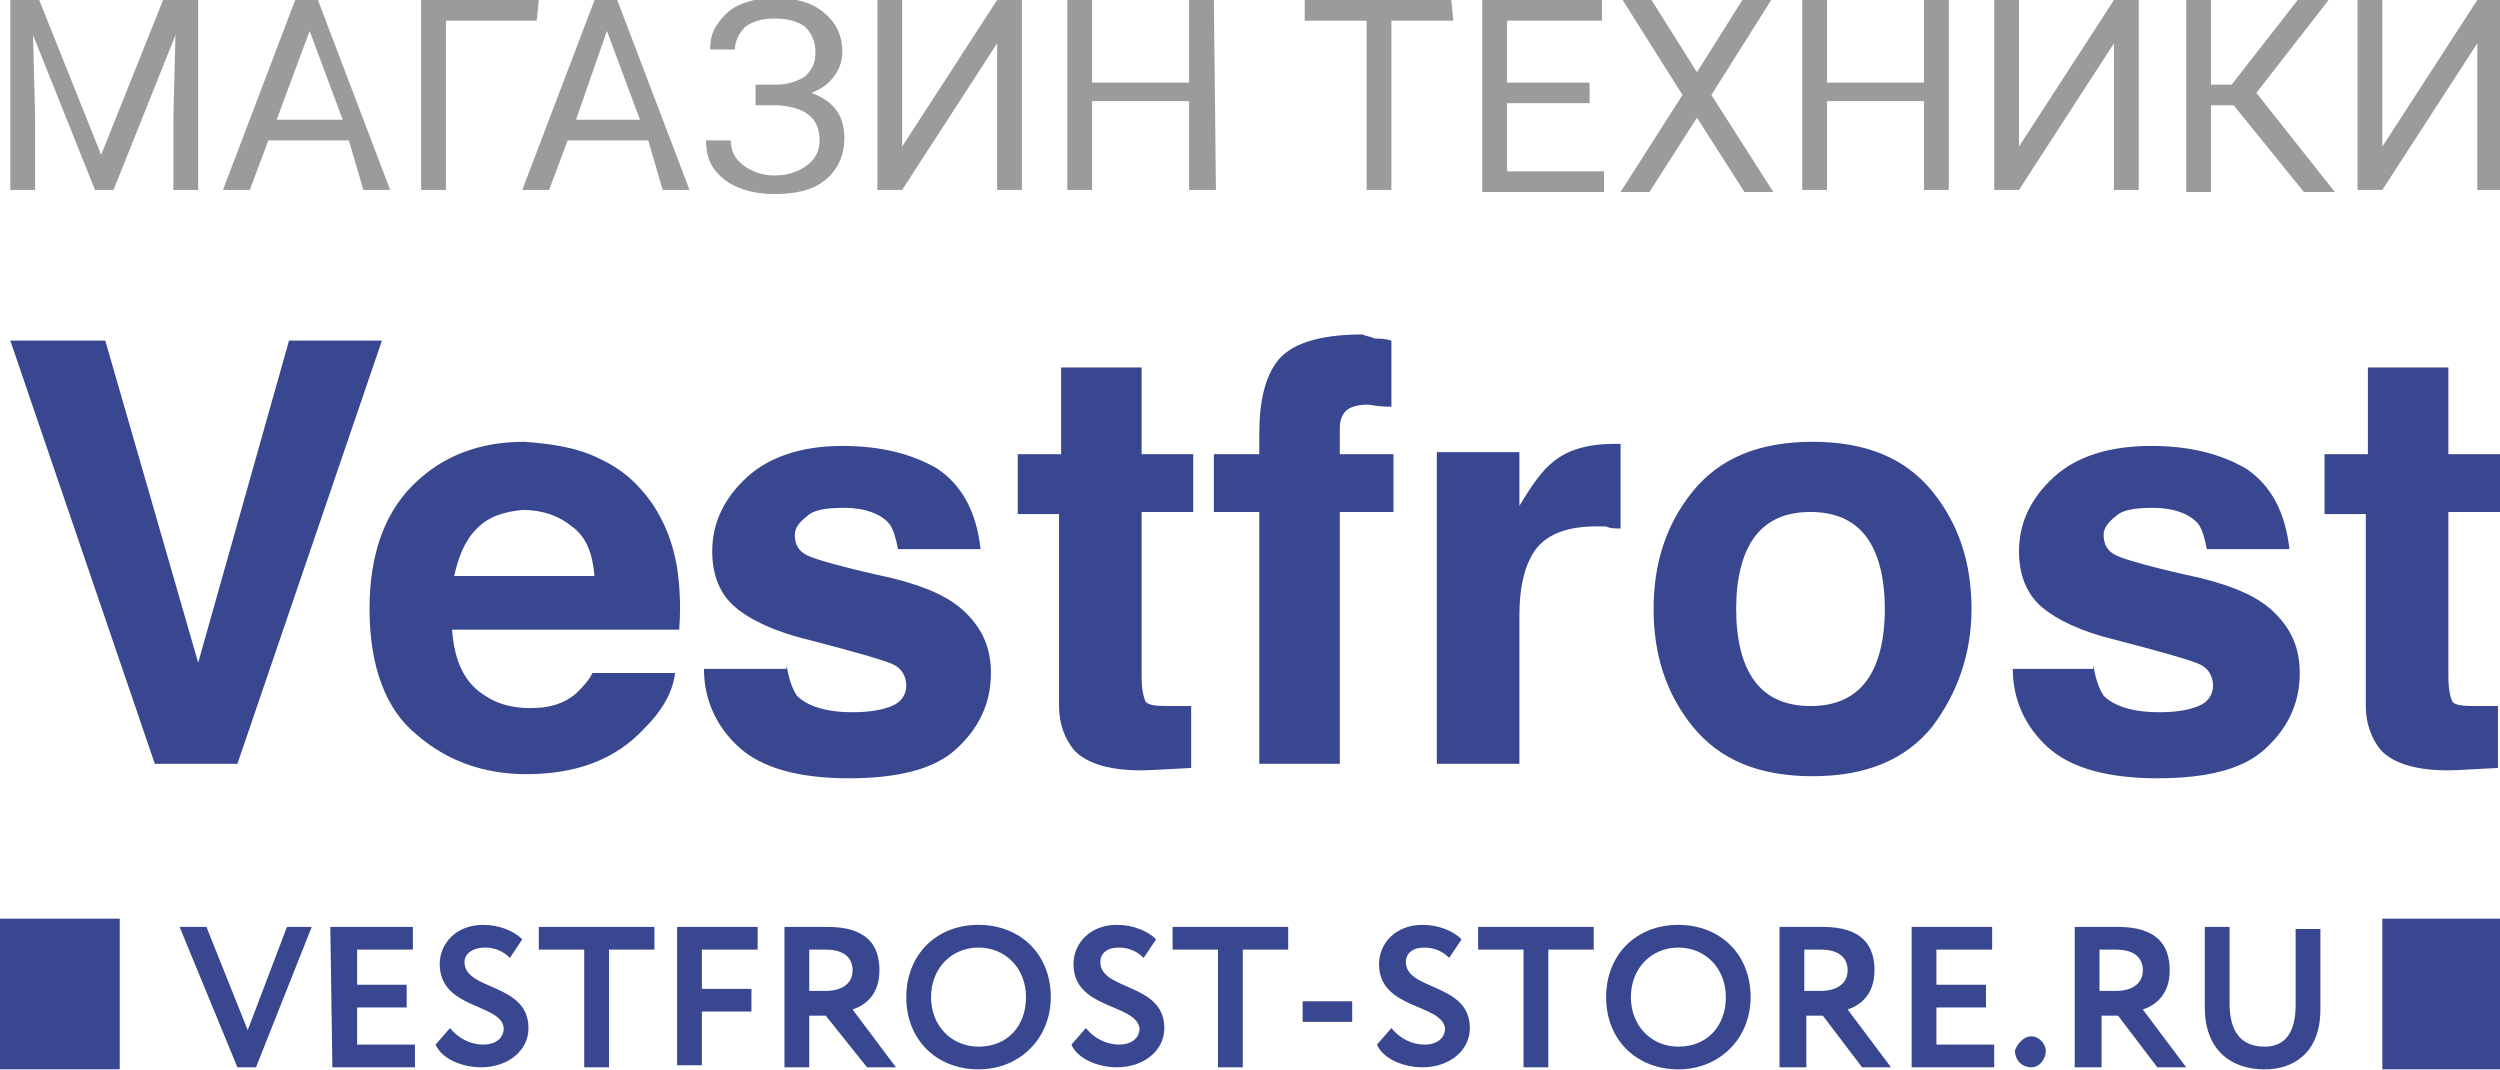
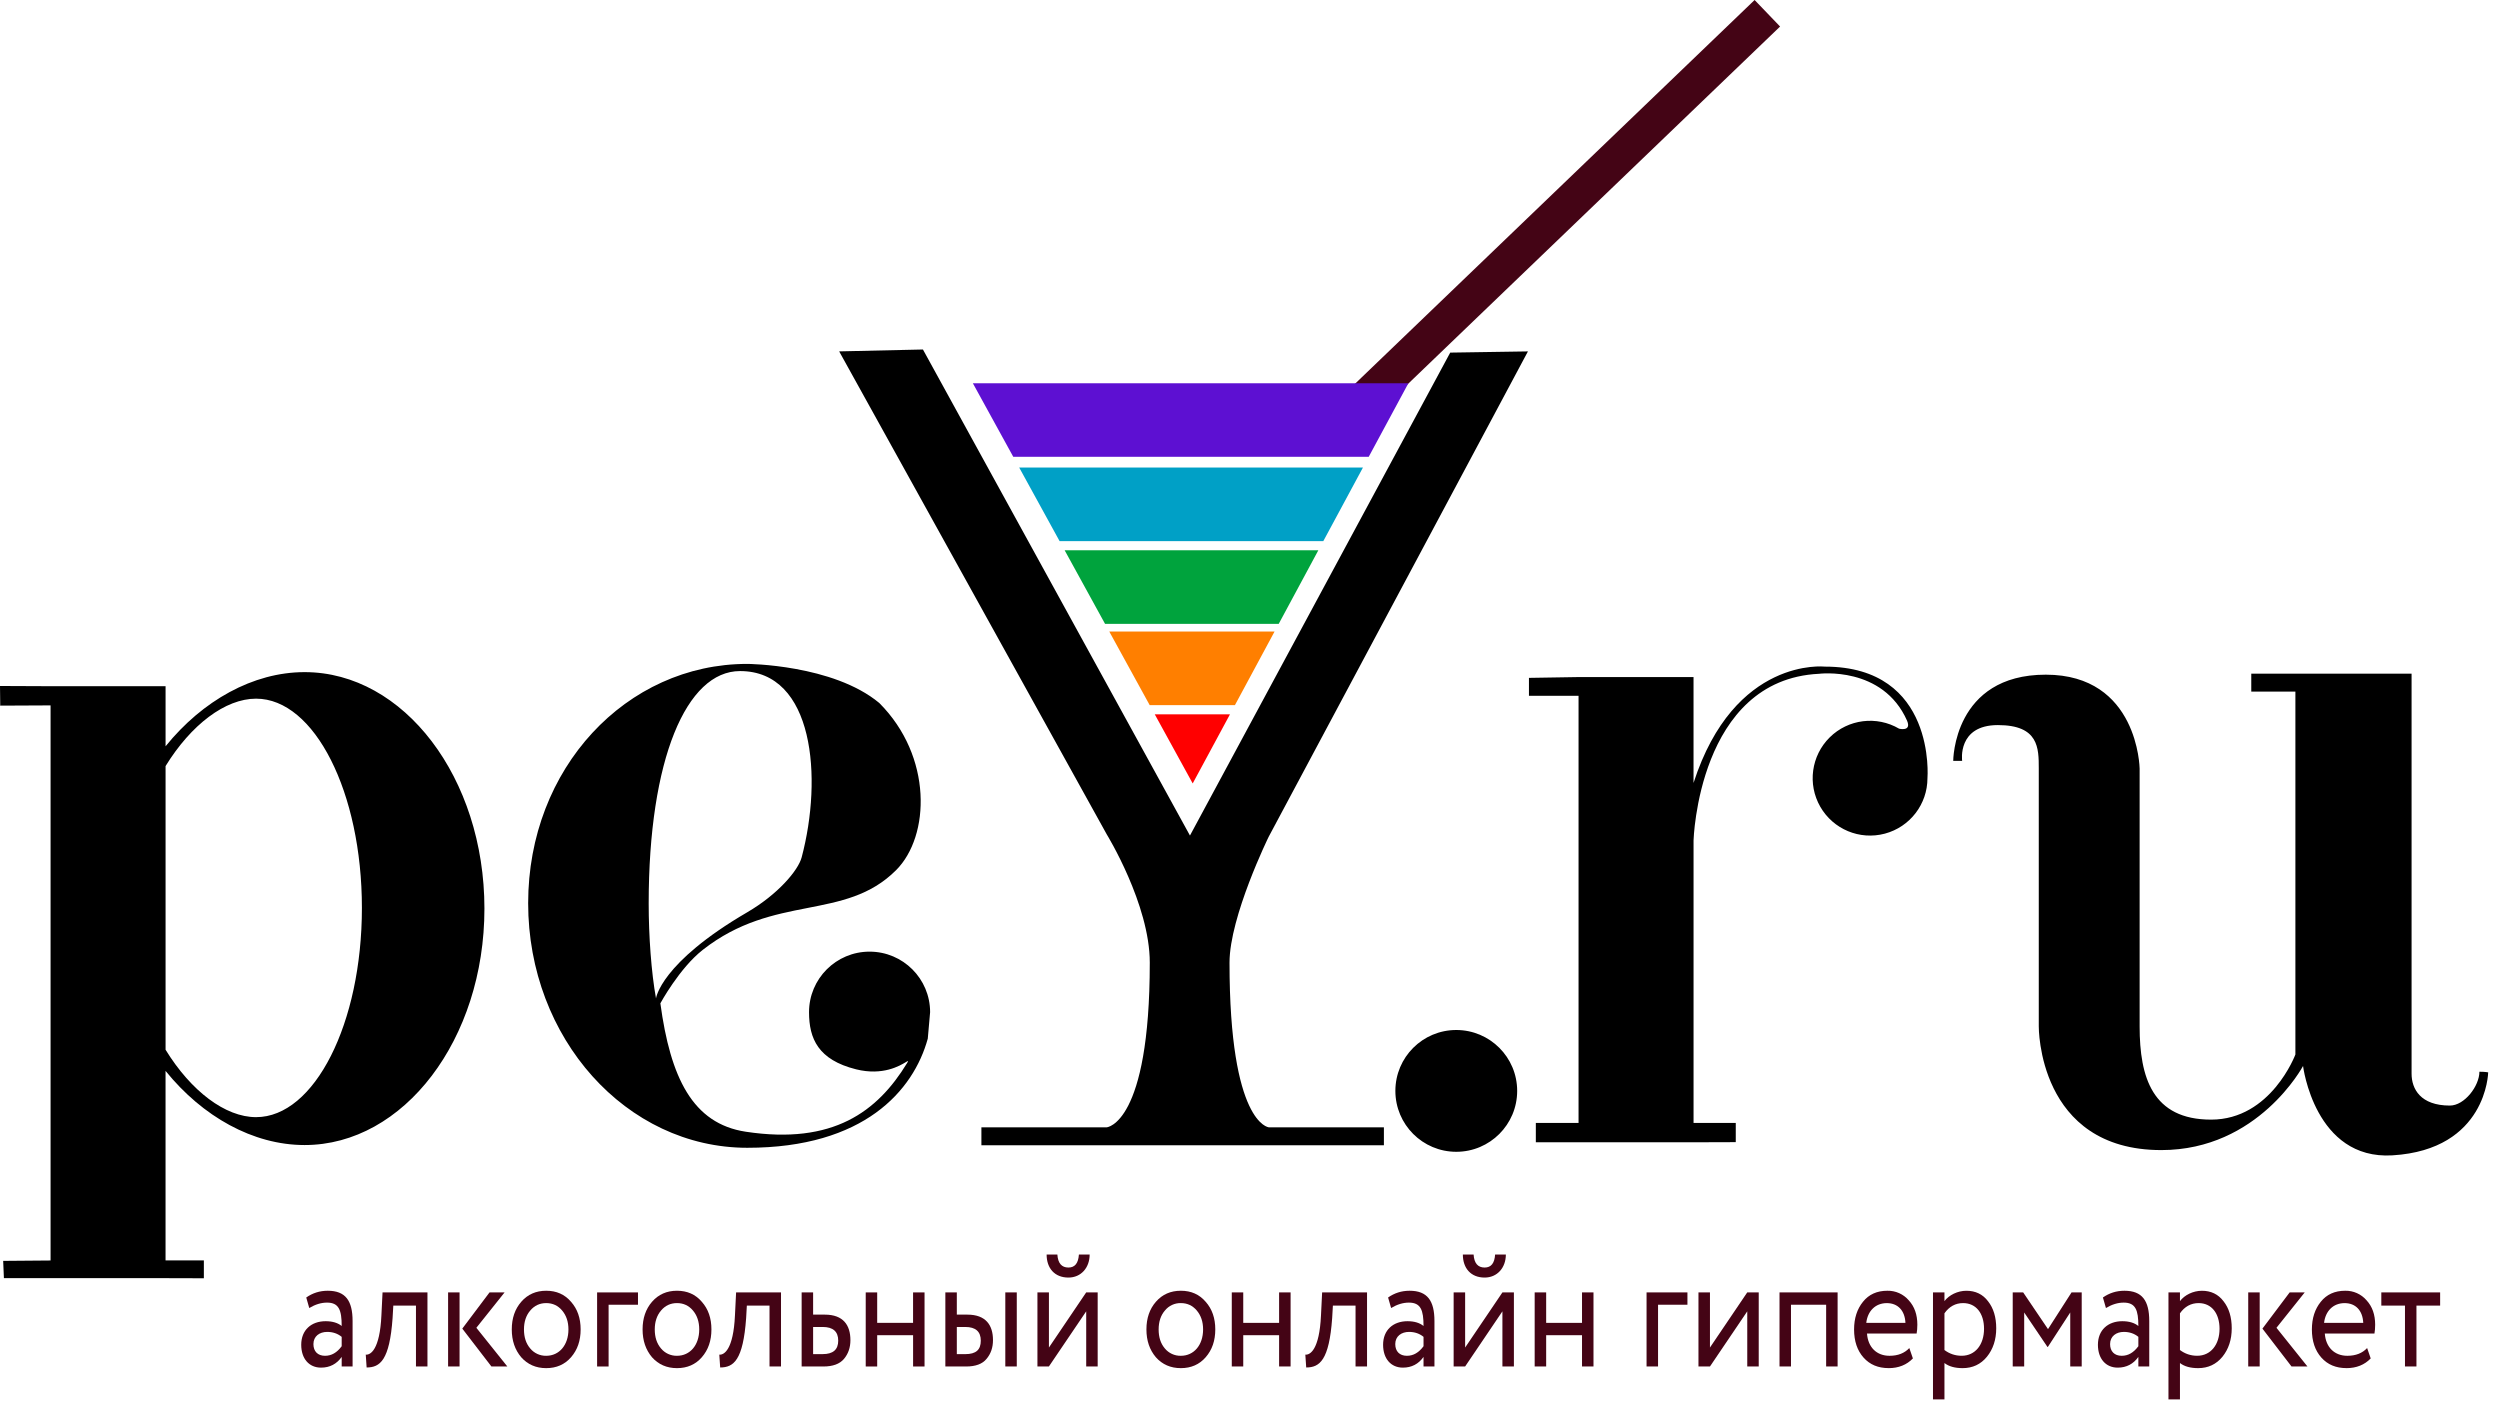
- <svg xmlns="http://www.w3.org/2000/svg" viewBox="0 0 121.1 51.8">
-   <path d="M1.9 0l3 7.5 3-7.5h1.7v9.2H8.4V5.6l.1-3.9-3 7.5h-.9l-3-7.5.1 3.9v3.6H.5V0h1.4zm15 6.8H13l-.9 2.4h-1.3L14.3 0h1.1l3.5 9.2h-1.3l-.7-2.4zm-3.5-1h3.2L15 1.5l-1.6 4.3zM26 1h-4.4v8.2h-1.2V0h5.7L26 1zm5.4 5.8h-3.9l-.9 2.4h-1.3L28.8 0h1.1l3.5 9.2h-1.3l-.7-2.4zm-3.5-1H31l-1.6-4.3-1.5 4.3zm11.6-3.3c0-.5-.2-.9-.5-1.2-.4-.3-.9-.4-1.5-.4-.5 0-1 .1-1.4.4-.3.3-.5.7-.5 1.1h-1.2c0-.5.1-.9.4-1.3s.6-.7 1.1-.9 1-.3 1.6-.3c1 0 1.8.2 2.4.7s.9 1.1.9 1.9c0 .4-.1.8-.4 1.2s-.6.6-1.1.8c1.1.4 1.6 1.1 1.6 2.2 0 .8-.3 1.5-.9 2s-1.4.7-2.5.7c-.6 0-1.2-.1-1.7-.3s-.9-.5-1.2-.9c-.3-.4-.4-.9-.4-1.4h1.2c0 .5.2.9.6 1.2.4.3.9.5 1.5.5.7 0 1.2-.2 1.6-.5.4-.3.6-.7.6-1.2 0-1.1-.7-1.6-2-1.7h-1.1v-1h1c.6 0 1.1-.2 1.4-.4.4-.4.5-.7.5-1.2zM48.3 0h1.2v9.2h-1.2V2.1l-4.6 7.1h-1.2V0h1.2v7.1L48.3 0zm10.6 9.2h-1.3V4.9h-4.7v4.3h-1.2V0h1.2v4h4.7V0h1.2l.1 9.2zM70.4 1h-3v8.2h-1.2V1h-3V0h7.1l.1 1zM77 5h-4v3.3h4.7v1h-5.9V0h5.8v1H73v3h4v1zm5.2-1.5L84.4 0h1.4l-2.9 4.6 3 4.7h-1.4l-2.3-3.6-2.3 3.6h-1.4l3-4.7L78.6 0H80l2.2 3.5zm12.2 5.7h-1.2V4.9h-4.7v4.3h-1.2V0h1.2v4h4.7V0h1.2v9.2zm8-9.2h1.2v9.2h-1.2V2.1l-4.6 7.1h-1.2V0h1.2v7.1l4.6-7.1zm5.8 5.1h-1.1v4.2h-1.2V0h1.2v4.1h1l3.2-4.1h1.5l-3.5 4.5 3.8 4.8h-1.5l-3.4-4.2zM120 0h1.2v9.2H120V2.1l-4.6 7.1h-1.2V0h1.2v7.1L120 0z" fill="#9b9b9b" />
-   <path d="M14 16.5h4.5l-7 20.5h-4l-7-20.5h4.6l4.5 15.6L14 16.5zm15 5.7c1.1.5 1.9 1.2 2.6 2.2.6.9 1 1.9 1.2 3.1.1.7.2 1.7.1 3h-11c.1 1.5.6 2.6 1.6 3.2.6.4 1.3.6 2.2.6s1.6-.2 2.2-.7c.3-.3.6-.6.8-1h4c-.1.9-.6 1.8-1.5 2.7-1.4 1.5-3.3 2.2-5.7 2.2-2 0-3.8-.6-5.3-1.9-1.5-1.2-2.3-3.3-2.3-6.1 0-2.6.7-4.6 2.1-6s3.2-2.1 5.4-2.1c1.4.1 2.6.3 3.6.8zm-5.9 3.4c-.6.6-.9 1.4-1.1 2.3h6.8c-.1-1.1-.4-1.9-1.1-2.4-.6-.5-1.4-.8-2.4-.8-.9.1-1.6.3-2.2.9zm15 6.6c.1.7.3 1.2.5 1.5.5.5 1.4.8 2.7.8.8 0 1.4-.1 1.9-.3s.7-.6.7-1-.2-.8-.6-1-1.8-.6-4.1-1.2c-1.7-.4-2.9-1-3.6-1.6s-1.1-1.5-1.1-2.7c0-1.4.6-2.6 1.7-3.6s2.7-1.5 4.6-1.5 3.4.4 4.6 1.1c1.2.8 1.9 2.1 2.1 3.9h-4c-.1-.5-.2-.9-.4-1.2-.4-.5-1.2-.8-2.2-.8-.9 0-1.5.1-1.8.4-.4.3-.6.6-.6.9 0 .5.2.8.6 1 .4.2 1.8.6 4.1 1.1 1.6.4 2.8.9 3.6 1.7s1.2 1.7 1.2 2.9c0 1.5-.6 2.7-1.7 3.7s-2.9 1.4-5.2 1.4c-2.4 0-4.2-.5-5.3-1.5s-1.7-2.3-1.7-3.8h4v-.2zm11.2-7.4V22h2.1v-4.2h3.9V22h2.5v2.8h-2.5v8c0 .6.1 1 .2 1.2.2.2.6.2 1.4.2h.8v3l-1.9.1c-1.9.1-3.2-.3-3.8-1-.4-.5-.7-1.2-.7-2.1v-9.3h-2v-.1zm17.3-8.4c.2 0 .5 0 .8.1v3.2c-.2 0-.6 0-1.1-.1-.5 0-.9.1-1.1.3-.2.2-.3.5-.3.8V22h2.6v2.8h-2.6V37H61V24.8h-2.2V22H61v-1c0-1.6.3-2.7.8-3.4.6-.9 2-1.4 4.2-1.4.2.1.4.1.6.2zm11.6 5.1h.3v4.1c-.3 0-.5 0-.7-.1h-.5c-1.6 0-2.7.5-3.2 1.6-.3.6-.5 1.5-.5 2.7V37h-4V21.9h4v2.6c.6-1 1.1-1.7 1.6-2.1.7-.6 1.7-.9 3-.9zm15.4 13.7c-1.3 1.6-3.2 2.4-5.8 2.4s-4.5-.8-5.8-2.4-1.9-3.5-1.9-5.7.6-4.1 1.9-5.7 3.2-2.4 5.8-2.4 4.5.8 5.8 2.4 1.9 3.5 1.9 5.7-.7 4.1-1.9 5.7zM90.4 33c.6-.8.9-2 .9-3.5s-.3-2.7-.9-3.5-1.5-1.2-2.7-1.2-2.1.4-2.7 1.2-.9 2-.9 3.5.3 2.7.9 3.5 1.5 1.2 2.7 1.2 2.1-.4 2.7-1.2zm11-.8c.1.7.3 1.2.5 1.5.5.5 1.4.8 2.7.8.8 0 1.4-.1 1.9-.3s.7-.6.7-1-.2-.8-.6-1-1.8-.6-4.1-1.2c-1.7-.4-2.9-1-3.6-1.6s-1.1-1.5-1.1-2.7c0-1.4.6-2.6 1.7-3.6s2.7-1.5 4.7-1.5c1.9 0 3.4.4 4.6 1.1 1.2.8 1.9 2.1 2.1 3.9h-4c-.1-.5-.2-.9-.4-1.2-.4-.5-1.2-.8-2.2-.8-.9 0-1.5.1-1.8.4-.4.3-.6.6-.6.9 0 .5.2.8.6 1s1.8.6 4.1 1.1c1.6.4 2.8.9 3.6 1.7s1.2 1.7 1.2 2.9c0 1.5-.6 2.7-1.7 3.7s-2.9 1.4-5.2 1.4c-2.4 0-4.2-.5-5.3-1.5s-1.7-2.3-1.7-3.8h3.9v-.2zm11.2-7.4V22h2.1v-4.2h3.9V22h2.5v2.8h-2.5v8c0 .6.1 1 .2 1.2.2.2.6.2 1.4.2h.8v3l-1.9.1c-1.9.1-3.2-.3-3.8-1-.4-.5-.7-1.2-.7-2.1v-9.3h-2v-.1zm2.8 19.7h5.8v7.3h-5.8v-7.3zM0 44.5h5.8v7.3H0v-7.3zm12.4 7.2h-.9l-2.8-6.8H10l2 5 1.9-5h1.2l-2.7 6.8zm3.6-6.8h4V46h-2.7v1.7h2.4v1.1h-2.4v1.8h2.8v1.1h-4l-.1-6.8zm5.3 1.8c0-1 .8-1.9 2.1-1.9.8 0 1.5.3 1.9.7l-.6.9c-.3-.3-.7-.5-1.2-.5-.6 0-1 .3-1 .7 0 1.4 3.1 1 3.1 3.2 0 1.1-1 1.9-2.3 1.9-.9 0-1.9-.4-2.2-1.1l.7-.8c.4.5 1 .8 1.6.8s1-.3 1-.8c-.1-1.2-3.1-.9-3.1-3.1zm4.8-1.8h5.6V46h-2.2v5.7h-1.2V46h-2.2v-1.1zm6.7 0h3.9V46H34v1.9h2.4V49H34v2.6h-1.2v-6.7zm5.2 6.8v-6.8h2.1c1.9 0 2.5.9 2.5 2.1 0 1.2-.7 1.7-1.3 1.9l2.1 2.8H42l-2-2.5h-.8v2.5H38zm1.2-5.7v2h.8c.7 0 1.3-.3 1.3-1 0-.5-.3-1-1.3-1h-.8zm8.2-1.2c2 0 3.5 1.4 3.5 3.5 0 2-1.5 3.5-3.5 3.5s-3.5-1.4-3.5-3.5c0-2 1.4-3.5 3.5-3.5zm0 5.9c1.4 0 2.3-1 2.3-2.4s-1-2.4-2.3-2.4-2.3 1-2.3 2.4 1 2.4 2.3 2.4zm4.6-4c0-1 .8-1.9 2.1-1.9.8 0 1.5.3 1.9.7l-.6.9c-.3-.3-.7-.5-1.2-.5-.6 0-.9.3-.9.7 0 1.4 3.1 1 3.1 3.2 0 1.1-1 1.9-2.3 1.9-.9 0-1.9-.4-2.2-1.1l.7-.8c.4.5 1 .8 1.6.8s1-.3 1-.8c-.2-1.2-3.2-.9-3.2-3.1zm4.8-1.8h5.6V46h-2.2v5.7H59V46h-2.2v-1.1zm6.3 3.6h2.4v1h-2.4v-1zm3.7-1.8c0-1 .8-1.9 2.1-1.9.8 0 1.5.3 1.9.7l-.6.9c-.3-.3-.7-.5-1.2-.5-.6 0-.9.3-.9.7 0 1.4 3.1 1 3.1 3.2 0 1.1-1 1.9-2.3 1.9-.9 0-1.9-.4-2.2-1.1l.7-.8c.4.5 1 .8 1.6.8s1-.3 1-.8c-.2-1.2-3.2-.9-3.2-3.1zm4.8-1.8h5.6V46H75v5.7h-1.2V46h-2.2v-1.1zm9.7-.1c2 0 3.5 1.4 3.5 3.5 0 2-1.5 3.5-3.5 3.5s-3.5-1.4-3.5-3.5c0-2 1.4-3.5 3.5-3.5zm0 5.9c1.4 0 2.3-1 2.3-2.4s-1-2.4-2.3-2.4-2.3 1-2.3 2.4 1 2.4 2.3 2.4zm4.9 1v-6.8h2.1c1.9 0 2.5.9 2.5 2.1 0 1.2-.7 1.7-1.3 1.9l2.1 2.8h-1.4l-1.9-2.5h-.8v2.5h-1.3zm1.2-5.7v2h.8c.7 0 1.3-.3 1.3-1 0-.5-.3-1-1.3-1h-.8zm5.2-1.1h3.9V46h-2.7v1.7h2.4v1.1h-2.4v1.8h2.8v1.1h-4v-6.8zm5.8 5.3c.4 0 .7.4.7.7 0 .4-.3.8-.7.8-.5 0-.8-.4-.8-.8.1-.3.4-.7.8-.7zm2.1 1.5v-6.8h2.1c1.9 0 2.5.9 2.5 2.1 0 1.2-.7 1.7-1.3 1.9l2.1 2.8h-1.4l-1.9-2.5h-.8v2.5h-1.3zm1.2-5.7v2h.8c.7 0 1.3-.3 1.3-1 0-.5-.3-1-1.3-1h-.8zm10.7 2.9c0 2.1-1.3 2.9-2.7 2.9-1.7 0-2.9-1-2.9-3v-3.9h1.2v3.7c0 1.3.5 2.1 1.7 2.1 1 0 1.5-.7 1.5-2V45h1.2v3.9z" fill="#394791" />
+ <svg xmlns="http://www.w3.org/2000/svg" xmlns:xlink="http://www.w3.org/1999/xlink" width="114" height="64">
+   <defs>
+     <clipPath id="b">
+       <use xlink:href="#a" />
+     </clipPath>
+     <path d="M0 63.813h113.461V0H0v63.813z" id="a" />
+   </defs>
+   <path d="M14.946 58.858c-.366 0-.693.105-.981.308l.137.48c.275-.165.543-.247.811-.247.543 0 .668.345.668 1.066-.177-.143-.419-.218-.733-.218-.654 0-1.112.405-1.112 1.074 0 .638.36 1.043.903 1.043.399 0 .713-.165.942-.488v.436h.497V60.24c0-.924-.32-1.382-1.132-1.382zm.635 2.102v.428c-.216.293-.465.436-.76.436-.333 0-.529-.203-.529-.533 0-.36.281-.556.628-.556.255 0 .478.075.66.225z" fill="#440415" fill-rule="evenodd" />
+   <path d="M18.968 62.312v-2.778h-1.033l-.033.57c-.137 1.922-.57 2.253-1.184 2.253l-.039-.586c.216.023.641-.225.713-1.787l.052-1.05h2.048v3.378h-.524z" fill="#440415" />
+   <path d="M20.956 62.312h-.523v-3.379h.523v3.379zm.766-1.765l1.288-1.614h-.687l-1.242 1.652 1.328 1.727h.726l-1.413-1.765zm2.048-1.186c-.289.33-.433.751-.433 1.261 0 .51.144.931.432 1.27q.441.495 1.138.495c.465 0 .844-.165 1.132-.496.294-.338.438-.758.438-1.269 0-.51-.144-.93-.438-1.26-.288-.339-.667-.504-1.132-.504-.464 0-.844.165-1.138.503zm1.137 2.463a.92.92 0 01-.732-.338c-.19-.225-.282-.51-.282-.864 0-.352.098-.645.288-.863q.285-.338.726-.338.442 0 .726.338c.19.226.288.51.288.863 0 .714-.419 1.202-1.014 1.202z" fill="#440415" fill-rule="evenodd" />
+   <path d="M27.228 62.312v-3.378h1.864v.562h-1.34v2.816h-.524z" fill="#440415" />
+   <path d="M29.733 59.361c-.287.33-.431.751-.431 1.261 0 .51.144.931.431 1.27q.442.495 1.138.495c.465 0 .844-.165 1.132-.496.294-.338.438-.758.438-1.269 0-.51-.144-.93-.438-1.26-.288-.339-.667-.504-1.132-.504-.464 0-.843.165-1.138.503zm1.138 2.463a.92.92 0 01-.732-.338c-.19-.225-.282-.51-.282-.864 0-.352.099-.645.288-.863q.285-.338.726-.338.442 0 .727.338c.19.226.287.51.287.863 0 .714-.418 1.202-1.014 1.202z" fill="#440415" fill-rule="evenodd" />
+   <path d="M35.09 62.312v-2.778h-1.034l-.032.57c-.137 1.922-.57 2.253-1.184 2.253l-.04-.586c.217.023.642-.225.714-1.787l.052-1.05h2.048v3.378h-.524z" fill="#440415" />
+   <path d="M36.555 58.934v3.378h.994c.425 0 .74-.113.936-.346.196-.233.294-.518.294-.855 0-.684-.327-1.164-1.165-1.164h-.536v-1.013h-.523zm.523 2.814V60.51h.438c.471 0 .707.21.707.623 0 .413-.236.615-.713.615h-.432z" fill="#440415" fill-rule="evenodd" />
+   <path d="M41.637 62.312v-1.427H40v1.427h-.523v-3.378H40v1.388h1.636v-1.388h.523v3.378h-.523z" fill="#440415" />
+   <path d="M0 63.813h113.461V0H0v63.813z" fill="none" />
+   <g clip-path="url(#b)">
+     <path d="M43.108 58.934v3.378h.949c.425 0 .739-.113.928-.346.197-.232.295-.518.295-.856 0-.683-.327-1.163-1.165-1.163h-.484v-1.013h-.523zm3.257 3.378h-.523v-3.378h.523v3.378zm-2.734-1.802v1.239h.38c.503 0 .713-.203.713-.616s-.236-.623-.707-.623h-.386zm5.089-2.71c-.308 0-.478-.195-.504-.593h-.49c0 .623.366 1.05.994 1.05.576 0 .968-.45.968-1.05h-.49c-.027.398-.184.593-.478.593zm-1.413 4.511h.523l1.701-2.514v2.514h.523v-3.378h-.523l-1.7 2.515v-2.515h-.524v3.378zm5.402-2.95c-.288.33-.432.751-.432 1.261 0 .51.144.931.432 1.27.294.33.674.495 1.138.495.465 0 .844-.165 1.132-.496.294-.338.438-.758.438-1.269 0-.51-.144-.93-.438-1.26-.288-.339-.667-.504-1.132-.504-.464 0-.844.165-1.138.503zm1.138 2.463a.92.92 0 01-.733-.338c-.189-.225-.28-.51-.28-.864 0-.352.097-.645.287-.863a.907.907 0 01.726-.338q.441 0 .726.338c.19.226.288.51.288.863 0 .714-.419 1.202-1.014 1.202z" fill="#440415" fill-rule="evenodd" />
+     <path d="M58.327 62.312v-1.427h-1.635v1.427h-.523v-3.378h.523v1.388h1.635v-1.388h.524v3.378h-.524zm3.486 0v-2.778H60.78l-.033.57c-.137 1.922-.57 2.253-1.184 2.253l-.04-.586c.217.023.642-.225.714-1.787l.052-1.05h2.048v3.378h-.524z" fill="#440415" />
+     <path d="M64.279 58.858c-.367 0-.694.105-.982.308l.138.48c.275-.165.543-.247.811-.247.543 0 .667.345.667 1.066-.176-.143-.419-.218-.732-.218-.654 0-1.112.405-1.112 1.074 0 .638.36 1.043.902 1.043.4 0 .713-.165.942-.488v.436h.498V60.24c0-.924-.321-1.382-1.132-1.382zm.634 2.102v.428c-.216.293-.464.436-.759.436-.333 0-.53-.203-.53-.533 0-.36.282-.556.628-.556.256 0 .478.075.661.225zm2.786-3.16c-.307 0-.477-.195-.503-.593h-.49c0 .623.365 1.05.993 1.05.576 0 .968-.45.968-1.05h-.49c-.026.398-.183.593-.478.593zm-1.413 4.511h.524l1.7-2.514v2.514h.524v-3.378h-.523l-1.701 2.515v-2.515h-.524v3.378z" fill="#440415" fill-rule="evenodd" />
+     <path d="M72.14 62.312v-1.427h-1.635v1.427h-.524v-3.378h.524v1.388h1.635v-1.388h.523v3.378h-.523zm2.943 0v-3.378h1.864v.562h-1.34v2.816h-.524zm2.891 0h-.524v-3.378h.524v2.514l1.7-2.514h.524v3.378h-.523v-2.515l-1.701 2.515zm5.298 0v-2.816h-1.603v2.816h-.523v-3.378h2.649v3.378h-.523z" fill="#440415" />
+     <path d="M86.123 62.387c.451 0 .824-.15 1.105-.443l-.163-.473c-.216.232-.517.353-.903.353-.582 0-.981-.383-1.027-1.014h2.263c.02-.112.033-.247.033-.405 0-.458-.13-.826-.392-1.111a1.254 1.254 0 00-.975-.436c-.471 0-.844.166-1.112.503-.268.33-.406.751-.406 1.262 0 .533.144.96.432 1.283.288.323.667.48 1.145.48zm.765-2.065h-1.786c.06-.533.413-.9.936-.9.503 0 .824.337.85.9zm1.256-1.389v4.88h.523v-1.659c.202.158.484.233.83.233.452 0 .825-.173 1.106-.518.281-.346.425-.781.425-1.299 0-.503-.124-.916-.372-1.231-.242-.323-.576-.48-.988-.48-.4 0-.792.194-1.001.472v-.398h-.523zm.523 2.628v-1.674c.216-.308.503-.466.85-.466.596 0 .955.473.955 1.172 0 .72-.398 1.23-1.02 1.23-.294 0-.556-.09-.785-.262z" fill="#440415" fill-rule="evenodd" />
+     <path d="M91.78 62.312v-3.378h.477l1.132 1.674 1.073-1.674h.464v3.378h-.523v-2.463l-1.02 1.57h-.02l-1.06-1.57v2.463h-.523z" fill="#440415" />
+     <path d="M96.875 58.858c-.367 0-.694.105-.982.308l.138.48c.275-.165.543-.247.811-.247.543 0 .667.345.667 1.066-.176-.143-.419-.218-.732-.218-.654 0-1.112.405-1.112 1.074 0 .638.36 1.043.902 1.043.4 0 .713-.165.942-.488v.436h.497V60.24c0-.924-.32-1.382-1.131-1.382zm.634 2.102v.428c-.216.293-.464.436-.759.436-.333 0-.53-.203-.53-.533 0-.36.282-.556.628-.556.256 0 .478.075.661.225zm1.373-2.027v4.88h.524v-1.659c.202.158.484.233.83.233.452 0 .824-.173 1.106-.518.281-.346.425-.781.425-1.299 0-.503-.124-.916-.373-1.231-.242-.323-.576-.48-.987-.48-.4 0-.792.194-1.001.472v-.398h-.524zm.524 2.628v-1.674c.216-.308.503-.466.85-.466.595 0 .955.473.955 1.172 0 .72-.399 1.23-1.02 1.23-.295 0-.556-.09-.785-.262zm3.636.751h-.523v-3.379h.523v3.379zm.765-1.765l1.289-1.614h-.687l-1.242 1.652 1.327 1.727h.726l-1.413-1.765zm3.192 1.84c.451 0 .824-.15 1.105-.443l-.163-.473c-.216.232-.517.353-.903.353-.582 0-.981-.383-1.027-1.014h2.264c.02-.112.032-.247.032-.405 0-.458-.13-.826-.392-1.111a1.254 1.254 0 00-.975-.436c-.471 0-.844.166-1.112.503-.268.33-.406.751-.406 1.262 0 .533.144.96.432 1.283.288.323.667.48 1.145.48zm.765-2.065h-1.786c.06-.533.413-.9.936-.9.503 0 .824.337.85.9z" fill="#440415" fill-rule="evenodd" />
+     <path d="M108.588 59.534v-.6h2.682v.6h-1.08v2.778h-.523v-2.778h-1.08zM81.172 1.21L62.826 18.83l-1.162-1.21L80.01 0l1.162 1.21z" fill="#440415" />
+     <path d="M54.387 35.725l1.7-3.152h-3.43l1.73 3.152z" fill="red" />
+     <path d="M52.425 32.153h3.888l1.807-3.355h-7.537l1.842 3.355z" fill="#FF7F00" />
+     <path d="M50.39 28.449h7.919l1.807-3.356H48.548l1.843 3.356z" fill="#00A33D" />
+     <path d="M48.317 24.675h12.026l1.808-3.356H46.475l1.842 3.356z" fill="#00A0C6" />
+     <path d="M64.222 17.476h-19.86l1.843 3.354h16.209l1.808-3.354z" fill="#5D10D2" />
+     <path d="M57.856 38.148s-1.79 3.65-1.79 5.747c0 7.363 1.79 7.51 1.79 7.51H50.47s1.96-.147 1.96-7.51c0-2.655-1.96-5.844-1.96-5.844L38.266 16.023l3.82-.086 12.176 22.164L66.13 16.079l3.544-.055-11.818 22.125zM44.752 52.223h18.354v-.818H44.752v.818z" />
+     <path d="M39.653 43.395a2.76 2.76 0 012.76 2.76l-.106 1.206c-.653 2.374-2.912 4.978-8.23 4.978-5.519 0-9.993-4.994-9.993-11.153 0-6.158 4.474-10.912 9.992-10.912 0 0 3.908.024 6.02 1.783 2.432 2.433 2.321 6.067.765 7.623-2.34 2.34-5.531 1.054-8.818 3.636-1.065.837-1.93 2.436-1.93 2.436.457 3.375 1.461 5.486 3.896 5.855 3.985.603 6.003-.92 7.353-3.129.076-.124.054-.11-.06-.043-.267.161-1.047.63-2.264.326-1.733-.433-2.146-1.403-2.146-2.606a2.76 2.76 0 012.761-2.76zm-5.908-12.794c-2.445 0-4.165 4.016-4.165 10.6 0 1.481.119 3.142.334 4.327 0 0 .185-1.609 4.163-3.93 1.386-.81 2.318-1.899 2.479-2.504.962-3.621.566-8.493-2.81-8.493zM7.55 34.031c1.68-2.08 3.99-3.382 6.339-3.382 4.53 0 8.201 4.828 8.201 10.782 0 5.956-3.672 10.783-8.201 10.783-2.35 0-4.659-1.3-6.34-3.382v8.641h1.747v.816l-1.746-.005H2.306l-2.128-.002-.033-.786 2.161-.018V32.166l-2.295.011L0 31.281l2.306.01H7.55v2.74zm0 13.837c1.163 1.89 2.724 3.074 4.127 3.074 2.665 0 4.826-4.272 4.826-9.541 0-5.27-2.16-9.542-4.826-9.542-1.403 0-2.964 1.184-4.127 3.074v12.935z" fill-rule="evenodd" />
+     <path d="M77.226 35.7c1.862-5.765 5.988-5.302 5.988-5.302 5.095 0 4.678 5.088 4.678 5.088a2.617 2.617 0 11-1.293-2.258s.58.148.363-.364c-1.11-2.51-4.016-2.139-4.016-2.139-5.512.268-5.72 7.598-5.72 7.598v12.882h1.925v.877l-1.925.006h-7.192v-.883h1.948V31.73H69.72v-.819l2.26-.037h5.245V35.7zm12.248-1.006s-.233-1.63 1.63-1.63c1.864 0 1.864 1.049 1.864 1.98v11.76s-.059 5.64 5.588 5.64c4.424 0 6.463-3.835 6.463-3.835s.53 4.29 4.075 4.075c4.309-.26 4.367-3.784 4.367-3.784s-.131-.029-.4-.029c0 .648-.677 1.543-1.347 1.543-1.338 0-1.746-.757-1.746-1.455v-18.24h-7.31v.818h2.012v16.548s-1.107 2.97-3.843 2.97c-2.678 0-3.26-1.923-3.26-4.25v-11.76s-.058-4.28-4.279-4.28-4.221 3.93-4.221 3.93h.407zM69.183 49.745a2.777 2.777 0 11-5.554 0 2.777 2.777 0 015.554 0" />
+   </g>
</svg>
